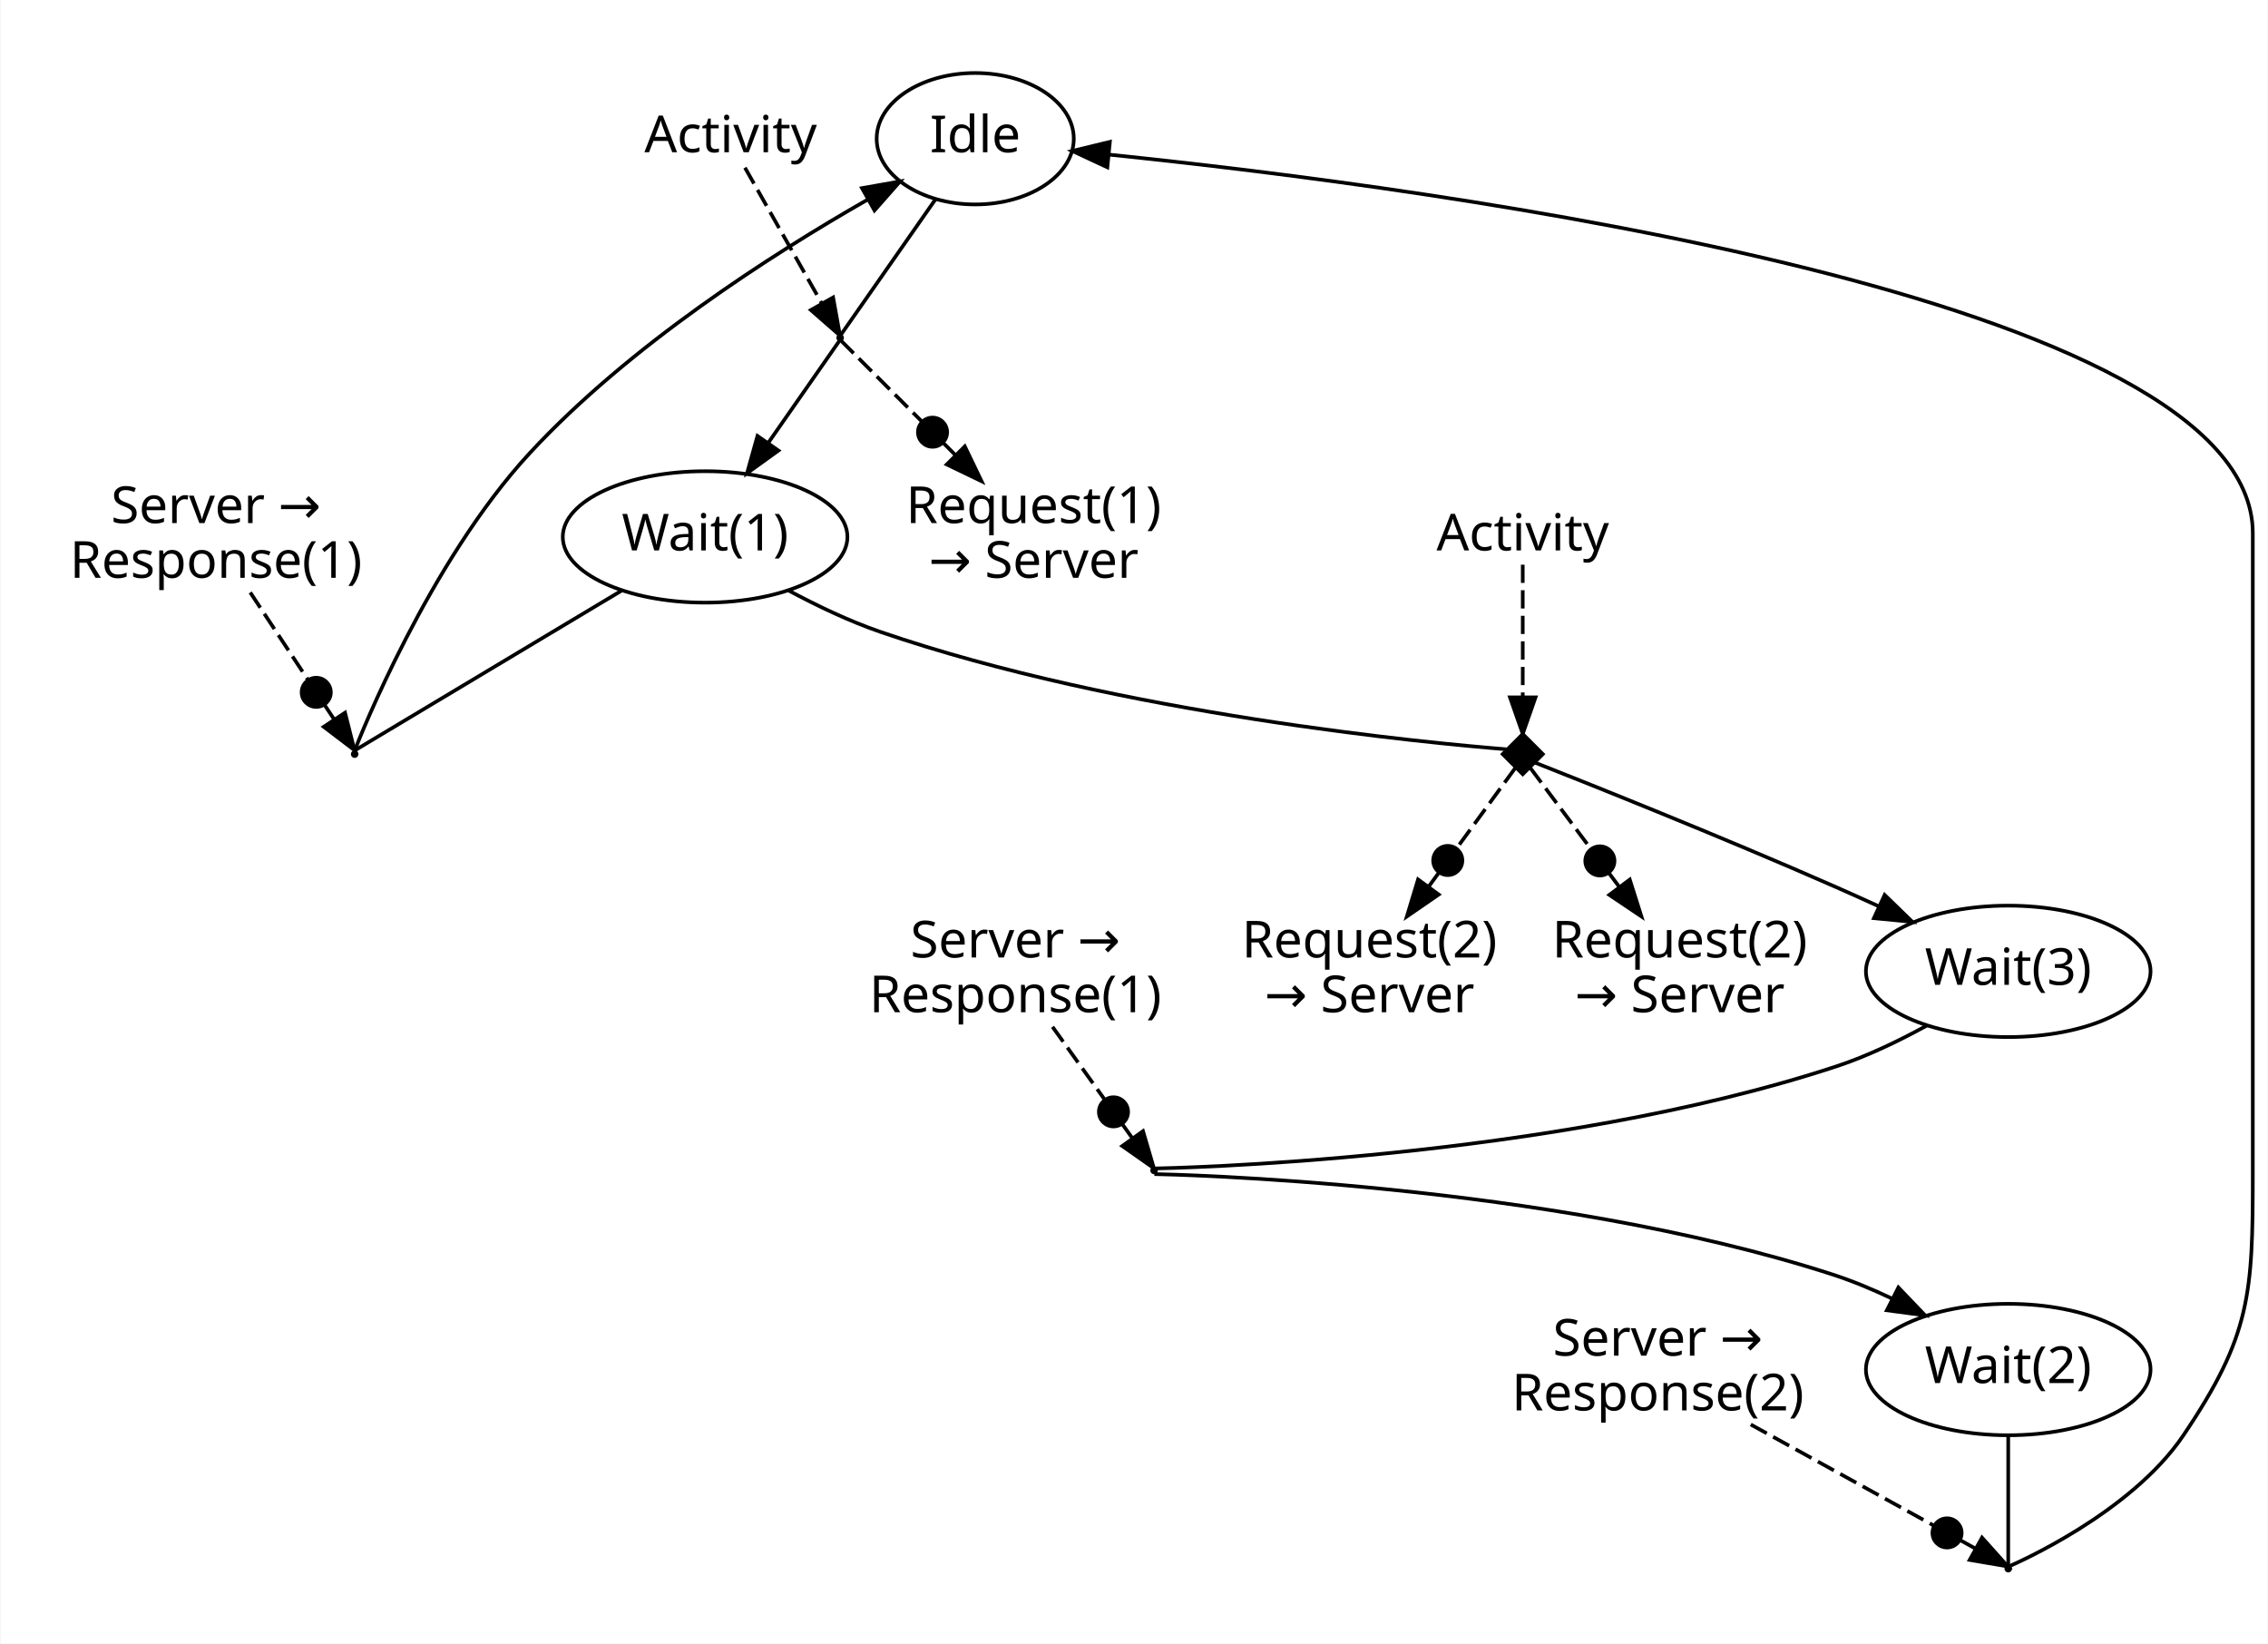
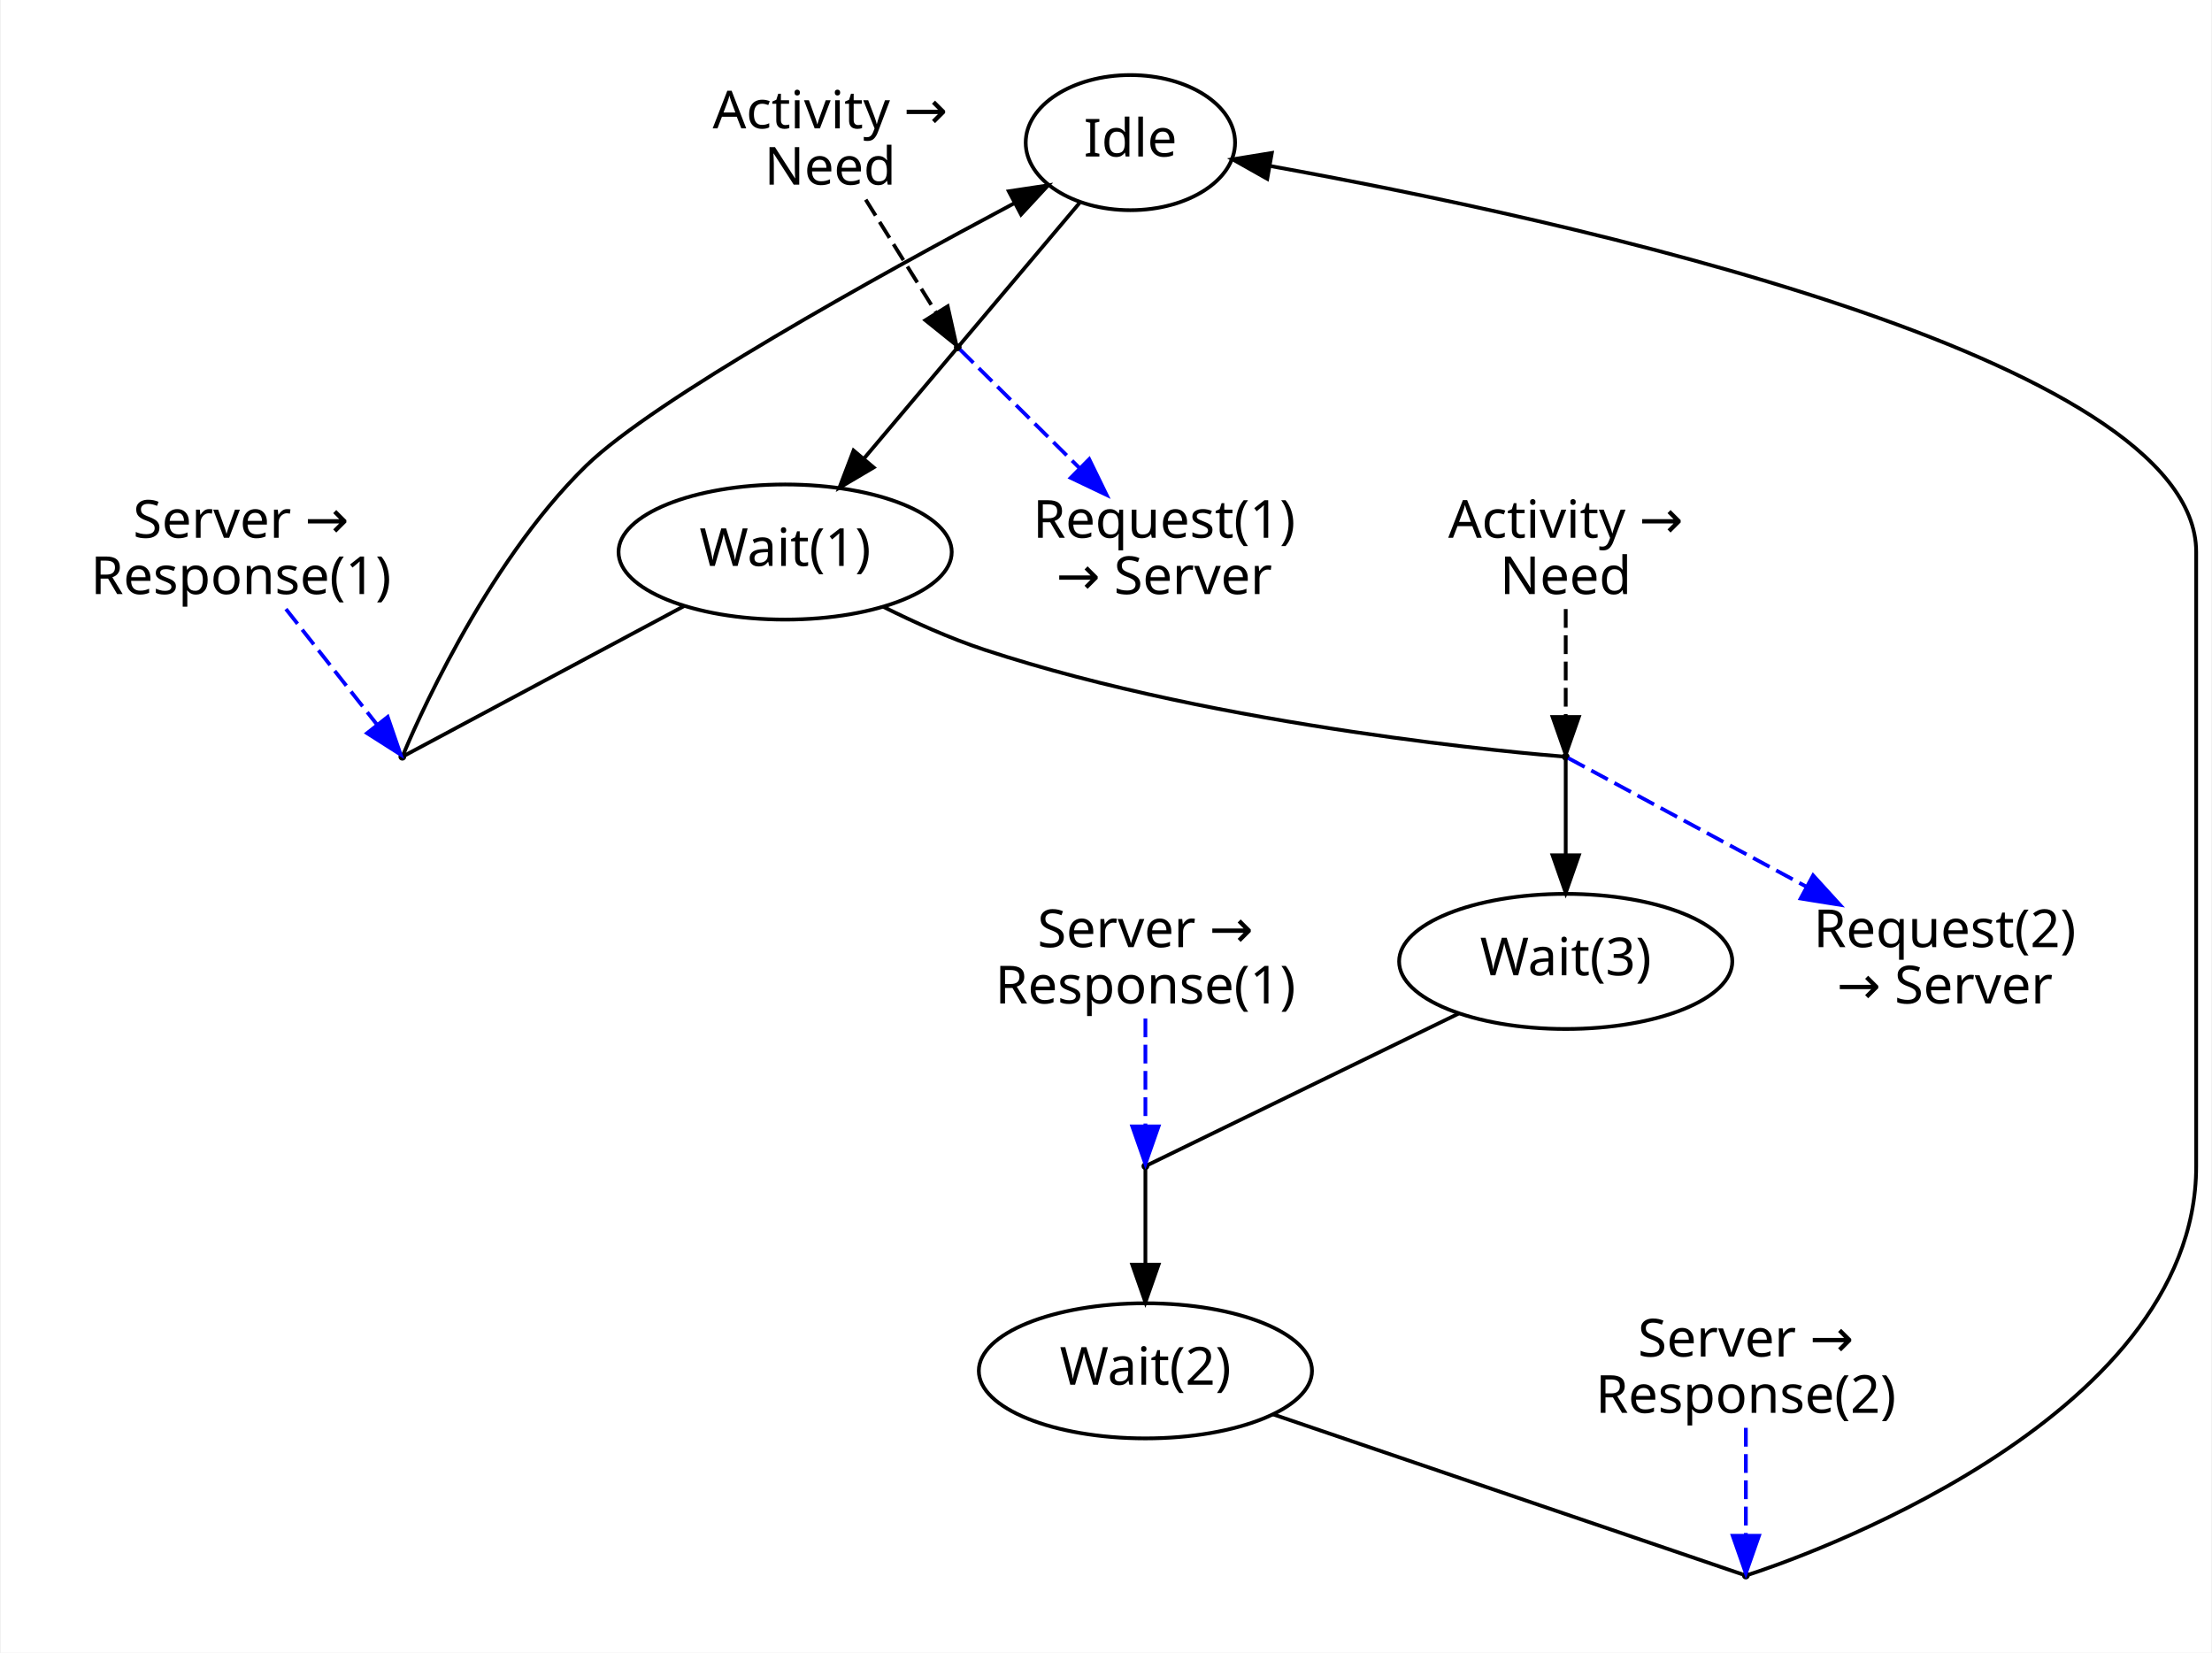
- <svg xmlns="http://www.w3.org/2000/svg" width="621pt" height="450pt" viewBox="0.00 0.00 621.00 450.24">
-   <g id="graph0" class="graph" transform="scale(1 1) rotate(0) translate(4 446.24)">
-     <polygon fill="white" stroke="transparent" points="-4,4 -4,-446.24 617,-446.24 617,4 -4,4" />
+ <svg xmlns="http://www.w3.org/2000/svg" width="589pt" height="440pt" viewBox="0.00 0.00 589.00 440.32">
+   <g id="graph0" class="graph" transform="scale(1 1) rotate(0) translate(4 436.32)">
+     <polygon fill="#ffffff" stroke="transparent" points="-4,4 -4,-436.32 585,-436.32 585,4 -4,4" />
    <g id="clust1" class="cluster">
-       <polygon fill="none" stroke="white" points="142,-273.16 142,-434.24 321,-434.24 321,-273.16 142,-273.16" />
+       <polygon fill="none" stroke="#ffffff" points="153,-263.24 153,-424.32 353,-424.32 353,-263.24 153,-263.24" />
    </g>
    <g id="clust2" class="cluster">
-       <polygon fill="none" stroke="white" points="8,-231.12 8,-322.16 102,-322.16 102,-231.12 8,-231.12" />
+       <polygon fill="none" stroke="#ffffff" points="8,-226.16 8,-312.24 112,-312.24 112,-226.16 8,-226.16" />
    </g>
    <g id="clust3" class="cluster">
-       <polygon fill="none" stroke="white" points="329,-154.16 329,-314.66 593,-314.66 593,-154.16 329,-154.16" />
+       <polygon fill="none" stroke="#ffffff" points="361,-154.16 361,-312.24 561,-312.24 561,-154.16 361,-154.16" />
+     </g>
+     <g id="clust4" class="cluster">
+       <polygon fill="none" stroke="#ffffff" points="249,-45.08 249,-203.16 353,-203.16 353,-45.08 249,-45.08" />
    </g>
    <g id="clust5" class="cluster">
-       <polygon fill="none" stroke="white" points="403,-8 403,-97.08 593,-97.08 593,-8 403,-8" />
-     </g>
-     <g id="clust4" class="cluster">
-       <polygon fill="none" stroke="white" points="227,-117.08 227,-203.16 321,-203.16 321,-117.08 227,-117.08" />
+       <polygon fill="none" stroke="#ffffff" points="409,-8 409,-94.08 513,-94.08 513,-8 409,-8" />
    </g>
    <g id="node1" class="node">
-       <ellipse fill="none" stroke="black" cx="263" cy="-408.24" rx="27" ry="18" />
-       <text text-anchor="middle" x="263" y="-404.54" font-family="sans-serif" font-size="14.00">Idle</text>
+       <ellipse fill="none" stroke="#000000" cx="297" cy="-398.32" rx="27.895" ry="18" />
+       <text text-anchor="middle" x="297" y="-394.62" font-family="sans-serif" font-size="14.00" fill="#000000">Idle</text>
    </g>
    <g id="node3" class="node">
-       <ellipse fill="black" stroke="black" cx="226" cy="-353.7" rx="0.54" ry="0.54" />
+       <ellipse fill="#000000" stroke="#000000" cx="251" cy="-343.78" rx=".54" ry=".54" />
    </g>
    <g id="edge1" class="edge">
-       <path fill="none" stroke="black" d="M252.1,-391.62C241.53,-376.48 226.94,-355.59 226.04,-354.3" />
+       <path fill="none" stroke="#000000" d="M283.447,-382.251C271.151,-367.671 254.493,-347.921 251.478,-344.347" />
    </g>
    <g id="node2" class="node">
-       <ellipse fill="none" stroke="black" cx="189" cy="-299.16" rx="38.99" ry="18" />
-       <text text-anchor="middle" x="189" y="-295.46" font-family="sans-serif" font-size="14.00">Wait(1)</text>
+       <ellipse fill="none" stroke="#000000" cx="205" cy="-289.24" rx="44.393" ry="18" />
+       <text text-anchor="middle" x="205" y="-285.54" font-family="sans-serif" font-size="14.00" fill="#000000">Wait(1)</text>
    </g>
    <g id="node6" class="node">
-       <ellipse fill="black" stroke="black" cx="93" cy="-239.66" rx="0.54" ry="0.54" />
+       <ellipse fill="#000000" stroke="#000000" cx="103" cy="-234.7" rx=".54" ry=".54" />
    </g>
    <g id="edge5" class="edge">
-       <path fill="none" stroke="black" d="M166.25,-284.53C138.75,-268.06 95.79,-242.33 93.13,-240.74" />
+       <path fill="none" stroke="#000000" d="M178.201,-274.91C149.869,-259.761 108.565,-237.675 103.513,-234.974" />
    </g>
    <g id="node9" class="node">
-       <polygon fill="black" stroke="black" points="413,-245.16 407.5,-239.66 413,-234.16 418.5,-239.66 413,-245.16" />
+       <ellipse fill="#000000" stroke="#000000" cx="413" cy="-234.7" rx=".54" ry=".54" />
    </g>
    <g id="edge8" class="edge">
-       <path fill="none" stroke="black" d="M211.82,-284.51C219.59,-280.34 228.47,-276.09 237,-273.16 302.81,-250.51 388.2,-242.62 408.52,-240.99" />
+       <path fill="none" stroke="#000000" d="M231.091,-274.677C239.48,-270.479 248.95,-266.23 258,-263.24 321.394,-242.297 404.752,-235.35 412.428,-234.744" />
    </g>
    <g id="edge2" class="edge">
-       <path fill="none" stroke="black" d="M225.89,-353.01C224.8,-351.43 215.35,-337.91 206.3,-324.93" />
-       <polygon fill="black" stroke="black" points="209.09,-322.82 200.49,-316.62 203.35,-326.82 209.09,-322.82" />
+       <path fill="none" stroke="#000000" d="M250.483,-343.168C247.966,-340.183 236.669,-326.788 225.965,-314.097" />
+       <polygon fill="#000000" stroke="#000000" points="228.583,-311.772 219.46,-306.385 223.232,-316.285 228.583,-311.772" />
    </g>
    <g id="node5" class="node">
-       <text text-anchor="middle" x="279" y="-302.96" font-family="sans-serif" font-size="14.00">Request(1)</text>
-       <text text-anchor="middle" x="279" y="-287.96" font-family="sans-serif" font-size="14.00">→ Server</text>
+       <text text-anchor="middle" x="306" y="-293.04" font-family="sans-serif" font-size="14.00" fill="#000000">Request(1)</text>
+       <text text-anchor="middle" x="306" y="-278.04" font-family="sans-serif" font-size="14.00" fill="#000000">→ Server</text>
    </g>
    <g id="edge4" class="edge">
-       <path fill="none" stroke="black" stroke-dasharray="5,2" d="M226.15,-353.01C227.49,-351.67 237.48,-341.68 248.41,-330.75" />
-       <polygon fill="black" stroke="black" points="260.15,-323.96 264.74,-314.42 255.2,-319.01 260.15,-323.96" />
-       <polyline fill="none" stroke="black" points="257.67,-321.49 254.14,-325.02 " />
-       <ellipse fill="black" stroke="black" cx="251.31" cy="-327.85" rx="4" ry="4" />
+       <path fill="none" stroke="#0000ff" stroke-dasharray="5,2" d="M251.618,-343.168C254.824,-339.988 269.94,-324.998 283.424,-311.627" />
+       <polygon fill="#0000ff" stroke="#0000ff" points="286.025,-313.977 290.661,-304.451 281.096,-309.007 286.025,-313.977" />
    </g>
    <g id="node4" class="node">
-       <text text-anchor="middle" x="196" y="-404.54" font-family="sans-serif" font-size="14.00">Activity</text>
+       <text text-anchor="middle" x="217" y="-402.12" font-family="sans-serif" font-size="14.00" fill="#000000">Activity →</text>
+       <text text-anchor="middle" x="217" y="-387.12" font-family="sans-serif" font-size="14.00" fill="#000000">Need</text>
    </g>
    <g id="edge3" class="edge">
-       <path fill="none" stroke="black" stroke-dasharray="5,2" d="M199.92,-400.31C205.28,-390.85 214.89,-373.88 220.83,-363.38" />
-       <polygon fill="black" stroke="black" points="224.07,-364.76 225.95,-354.33 217.98,-361.31 224.07,-364.76" />
+       <path fill="none" stroke="#000000" stroke-dasharray="5,2" d="M226.471,-383.128C232.525,-373.416 240.176,-361.143 245.309,-352.908" />
+       <polygon fill="#000000" stroke="#000000" points="248.314,-354.705 250.634,-344.367 242.374,-351.002 248.314,-354.705" />
    </g>
    <g id="edge6" class="edge">
-       <path fill="none" stroke="black" d="M93.06,-240.81C94.22,-243.81 113.33,-292.28 141,-322.16 168.15,-351.48 207.06,-376.44 233.59,-391.6" />
-       <polygon fill="black" stroke="black" points="231.98,-394.71 242.41,-396.55 235.4,-388.6 231.98,-394.71" />
+       <path fill="none" stroke="#000000" d="M103.229,-235.259C105.509,-240.759 124.602,-285.594 152,-312.24 170.041,-329.786 229.251,-362.59 266.195,-382.244" />
+       <polygon fill="#000000" stroke="#000000" points="264.593,-385.356 275.069,-386.94 267.867,-379.169 264.593,-385.356" />
    </g>
    <g id="node7" class="node">
-       <text text-anchor="middle" x="55" y="-302.96" font-family="sans-serif" font-size="14.00">Server →</text>
-       <text text-anchor="middle" x="55" y="-287.96" font-family="sans-serif" font-size="14.00">Response(1)</text>
+       <text text-anchor="middle" x="60" y="-293.04" font-family="sans-serif" font-size="14.00" fill="#000000">Server →</text>
+       <text text-anchor="middle" x="60" y="-278.04" font-family="sans-serif" font-size="14.00" fill="#000000">Response(1)</text>
    </g>
    <g id="edge7" class="edge">
-       <path fill="none" stroke="black" stroke-dasharray="5,2" d="M64.39,-283.95C69.16,-276.73 75.03,-267.85 80.2,-260.02" />
-       <polygon fill="black" stroke="black" points="90.36,-251.01 92.95,-240.74 84.52,-247.15 90.36,-251.01" />
-       <polyline fill="none" stroke="black" points="87.44,-249.08 84.68,-253.25 " />
-       <ellipse fill="black" stroke="black" cx="82.47" cy="-256.59" rx="4" ry="4" />
+       <path fill="none" stroke="#0000ff" stroke-dasharray="5,2" d="M71.978,-274.048C79.815,-264.107 89.768,-251.484 96.256,-243.254" />
+       <polygon fill="#0000ff" stroke="#0000ff" points="99.094,-245.307 102.537,-235.287 93.597,-240.973 99.094,-245.307" />
    </g>
    <g id="node8" class="node">
-       <ellipse fill="none" stroke="black" cx="546" cy="-180.16" rx="38.99" ry="18" />
-       <text text-anchor="middle" x="546" y="-176.46" font-family="sans-serif" font-size="14.00">Wait(3)</text>
+       <ellipse fill="none" stroke="#000000" cx="413" cy="-180.16" rx="44.393" ry="18" />
+       <text text-anchor="middle" x="413" y="-176.46" font-family="sans-serif" font-size="14.00" fill="#000000">Wait(3)</text>
+     </g>
+     <g id="node13" class="node">
+       <ellipse fill="#000000" stroke="#000000" cx="301" cy="-125.62" rx=".54" ry=".54" />
+     </g>
+     <g id="edge12" class="edge">
+       <path fill="none" stroke="#000000" d="M384.448,-166.256C353.339,-151.107 307.216,-128.647 301.573,-125.899" />
+     </g>
+     <g id="edge9" class="edge">
+       <path fill="none" stroke="#000000" d="M413,-234.088C413,-231.372 413,-220.042 413,-208.464" />
+       <polygon fill="#000000" stroke="#000000" points="416.5,-208.435 413,-198.435 409.5,-208.435 416.5,-208.435" />
+     </g>
+     <g id="node11" class="node">
+       <text text-anchor="middle" x="514" y="-183.96" font-family="sans-serif" font-size="14.00" fill="#000000">Request(2)</text>
+       <text text-anchor="middle" x="514" y="-168.96" font-family="sans-serif" font-size="14.00" fill="#000000">→ Server</text>
+     </g>
+     <g id="edge11" class="edge">
+       <path fill="none" stroke="#0000ff" stroke-dasharray="5,2" d="M413.645,-234.352C418.544,-231.706 450.418,-214.494 476.95,-200.167" />
+       <polygon fill="#0000ff" stroke="#0000ff" points="478.923,-203.08 486.059,-195.248 475.596,-196.92 478.923,-203.08" />
+     </g>
+     <g id="node10" class="node">
+       <text text-anchor="middle" x="413" y="-293.04" font-family="sans-serif" font-size="14.00" fill="#000000">Activity →</text>
+       <text text-anchor="middle" x="413" y="-278.04" font-family="sans-serif" font-size="14.00" fill="#000000">Need</text>
+     </g>
+     <g id="edge10" class="edge">
+       <path fill="none" stroke="#000000" stroke-dasharray="5,2" d="M413,-274.048C413,-264.907 413,-253.498 413,-245.322" />
+       <polygon fill="#000000" stroke="#000000" points="416.5,-245.287 413,-235.287 409.5,-245.287 416.5,-245.287" />
+     </g>
+     <g id="node12" class="node">
+       <ellipse fill="none" stroke="#000000" cx="301" cy="-71.08" rx="44.393" ry="18" />
+       <text text-anchor="middle" x="301" y="-67.38" font-family="sans-serif" font-size="14.00" fill="#000000">Wait(2)</text>
+     </g>
+     <g id="node15" class="node">
+       <ellipse fill="#000000" stroke="#000000" cx="461" cy="-16.54" rx=".54" ry=".54" />
+     </g>
+     <g id="edge15" class="edge">
+       <path fill="none" stroke="#000000" d="M334.932,-59.514C378.963,-44.504 451.238,-19.868 460.1,-16.847" />
+     </g>
+     <g id="edge13" class="edge">
+       <path fill="none" stroke="#000000" d="M301,-125.007C301,-122.292 301,-110.962 301,-99.384" />
+       <polygon fill="#000000" stroke="#000000" points="304.5,-99.355 301,-89.355 297.5,-99.355 304.5,-99.355" />
    </g>
    <g id="node14" class="node">
-       <ellipse fill="black" stroke="black" cx="312" cy="-125.62" rx="0.54" ry="0.54" />
+       <text text-anchor="middle" x="301" y="-183.96" font-family="sans-serif" font-size="14.00" fill="#000000">Server →</text>
+       <text text-anchor="middle" x="301" y="-168.96" font-family="sans-serif" font-size="14.00" fill="#000000">Response(1)</text>
    </g>
-     <g id="edge13" class="edge">
-       <path fill="none" stroke="black" d="M523.74,-165.33C516.14,-161.15 507.43,-156.94 499,-154.16 420.44,-128.24 315.34,-126.22 312.08,-126.16" />
+     <g id="edge14" class="edge">
+       <path fill="none" stroke="#0000ff" stroke-dasharray="5,2" d="M301,-164.968C301,-155.827 301,-144.418 301,-136.242" />
+       <polygon fill="#0000ff" stroke="#0000ff" points="304.5,-136.207 301,-126.207 297.5,-136.207 304.5,-136.207" />
    </g>
-     <g id="edge9" class="edge">
-       <path fill="none" stroke="black" d="M416.3,-237.36C427.8,-232.83 467.07,-217.22 499,-203.16 502.7,-201.53 506.54,-199.8 510.37,-198.05" />
-       <polygon fill="black" stroke="black" points="512.14,-201.09 519.75,-193.71 509.2,-194.73 512.14,-201.09" />
-     </g>
-     <g id="node11" class="node">
-       <text text-anchor="middle" x="371" y="-183.96" font-family="sans-serif" font-size="14.00">Request(2)</text>
-       <text text-anchor="middle" x="371" y="-168.96" font-family="sans-serif" font-size="14.00">→ Server</text>
-     </g>
-     <g id="edge11" class="edge">
-       <path fill="none" stroke="black" stroke-dasharray="5,2" d="M410.97,-235.89C407.88,-231.65 401.64,-223.11 394.99,-214.01" />
-       <polygon fill="black" stroke="black" points="389.97,-201.2 381.25,-195.19 384.32,-205.33 389.97,-201.2" />
-       <polyline fill="none" stroke="black" points="387.15,-203.27 390.1,-207.3 " />
-       <ellipse fill="black" stroke="black" cx="392.46" cy="-210.53" rx="4" ry="4" />
-     </g>
-     <g id="node12" class="node">
-       <text text-anchor="middle" x="456" y="-183.96" font-family="sans-serif" font-size="14.00">Request(2)</text>
-       <text text-anchor="middle" x="456" y="-168.96" font-family="sans-serif" font-size="14.00">→ Server</text>
-     </g>
-     <g id="edge12" class="edge">
-       <path fill="none" stroke="black" stroke-dasharray="5,2" d="M415.07,-235.89C418.28,-231.6 424.8,-222.88 431.71,-213.64" />
-       <polygon fill="black" stroke="black" points="442.32,-205.3 445.51,-195.19 436.72,-201.1 442.32,-205.3" />
-       <polyline fill="none" stroke="black" points="439.52,-203.2 436.52,-207.2 " />
-       <ellipse fill="black" stroke="black" cx="434.13" cy="-210.41" rx="4" ry="4" />
-     </g>
-     <g id="node10" class="node">
-       <text text-anchor="middle" x="413" y="-295.46" font-family="sans-serif" font-size="14.00">Activity</text>
-     </g>
-     <g id="edge10" class="edge">
-       <path fill="none" stroke="black" stroke-dasharray="5,2" d="M413,-291.56C413,-282.81 413,-267.09 413,-255.43" />
-       <polygon fill="black" stroke="black" points="416.5,-255.21 413,-245.21 409.5,-255.21 416.5,-255.21" />
-     </g>
-     <g id="node13" class="node">
-       <ellipse fill="none" stroke="black" cx="546" cy="-71.08" rx="38.99" ry="18" />
-       <text text-anchor="middle" x="546" y="-67.38" font-family="sans-serif" font-size="14.00">Wait(2)</text>
+     <g id="edge16" class="edge">
+       <path fill="none" stroke="#000000" d="M461.766,-16.784C471.986,-20.086 581,-56.924 581,-125.62 581,-289.24 581,-289.24 581,-289.24 581,-341.45 411.622,-378.075 334.477,-392.049" />
+       <polygon fill="#000000" stroke="#000000" points="333.464,-388.674 324.231,-393.869 334.689,-395.566 333.464,-388.674" />
    </g>
    <g id="node16" class="node">
-       <ellipse fill="black" stroke="black" cx="546" cy="-16.54" rx="0.54" ry="0.54" />
-     </g>
-     <g id="edge16" class="edge">
-       <path fill="none" stroke="black" d="M546,-53.02C546,-38.01 546,-18.35 546,-17.14" />
-     </g>
-     <g id="edge14" class="edge">
-       <path fill="none" stroke="black" d="M312.08,-124.62C315.32,-124.56 419.75,-122.46 498,-97.08 503.36,-95.34 508.85,-93.04 514.1,-90.55" />
-       <polygon fill="black" stroke="black" points="515.91,-93.56 523.24,-85.91 512.74,-87.31 515.91,-93.56" />
-     </g>
-     <g id="node15" class="node">
-       <text text-anchor="middle" x="274" y="-183.96" font-family="sans-serif" font-size="14.00">Server →</text>
-       <text text-anchor="middle" x="274" y="-168.96" font-family="sans-serif" font-size="14.00">Response(1)</text>
-     </g>
-     <g id="edge15" class="edge">
-       <path fill="none" stroke="black" stroke-dasharray="5,2" d="M284.18,-164.96C288.53,-158.9 293.66,-151.74 298.33,-145.22" />
-       <polygon fill="black" stroke="black" points="308.97,-136.39 311.95,-126.23 303.28,-132.31 308.97,-136.39" />
-       <polyline fill="none" stroke="black" points="306.13,-134.35 303.21,-138.42 " />
-       <ellipse fill="black" stroke="black" cx="300.88" cy="-141.67" rx="4" ry="4" />
+       <text text-anchor="middle" x="461" y="-74.88" font-family="sans-serif" font-size="14.00" fill="#000000">Server →</text>
+       <text text-anchor="middle" x="461" y="-59.88" font-family="sans-serif" font-size="14.00" fill="#000000">Response(2)</text>
    </g>
    <g id="edge17" class="edge">
-       <path fill="none" stroke="black" d="M546.1,-17.12C548.05,-17.96 579.55,-31.66 594,-53.08 612.4,-80.35 613,-91.72 613,-124.62 613,-300.16 613,-300.16 613,-300.16 613,-365.18 389.33,-394.67 299.6,-403.89" />
-       <polygon fill="black" stroke="black" points="299.2,-400.41 289.59,-404.89 299.89,-407.38 299.2,-400.41" />
-     </g>
-     <g id="node17" class="node">
-       <text text-anchor="middle" x="450" y="-74.88" font-family="sans-serif" font-size="14.00">Server →</text>
-       <text text-anchor="middle" x="450" y="-59.88" font-family="sans-serif" font-size="14.00">Response(2)</text>
-     </g>
-     <g id="edge18" class="edge">
-       <path fill="none" stroke="black" stroke-dasharray="5,2" d="M475.47,-56.02C491.19,-47.34 511.07,-36.37 525.71,-28.28" />
-       <polygon fill="black" stroke="black" points="538.82,-25.04 545.88,-17.15 535.43,-18.92 538.82,-25.04" />
-       <polyline fill="none" stroke="black" points="537.12,-21.98 532.75,-24.4 " />
-       <ellipse fill="black" stroke="black" cx="529.24" cy="-26.33" rx="4" ry="4" />
+       <path fill="none" stroke="#0000ff" stroke-dasharray="5,2" d="M461,-55.888C461,-46.747 461,-35.338 461,-27.162" />
+       <polygon fill="#0000ff" stroke="#0000ff" points="464.5,-27.127 461,-17.127 457.5,-27.127 464.5,-27.127" />
    </g>
  </g>
</svg>
